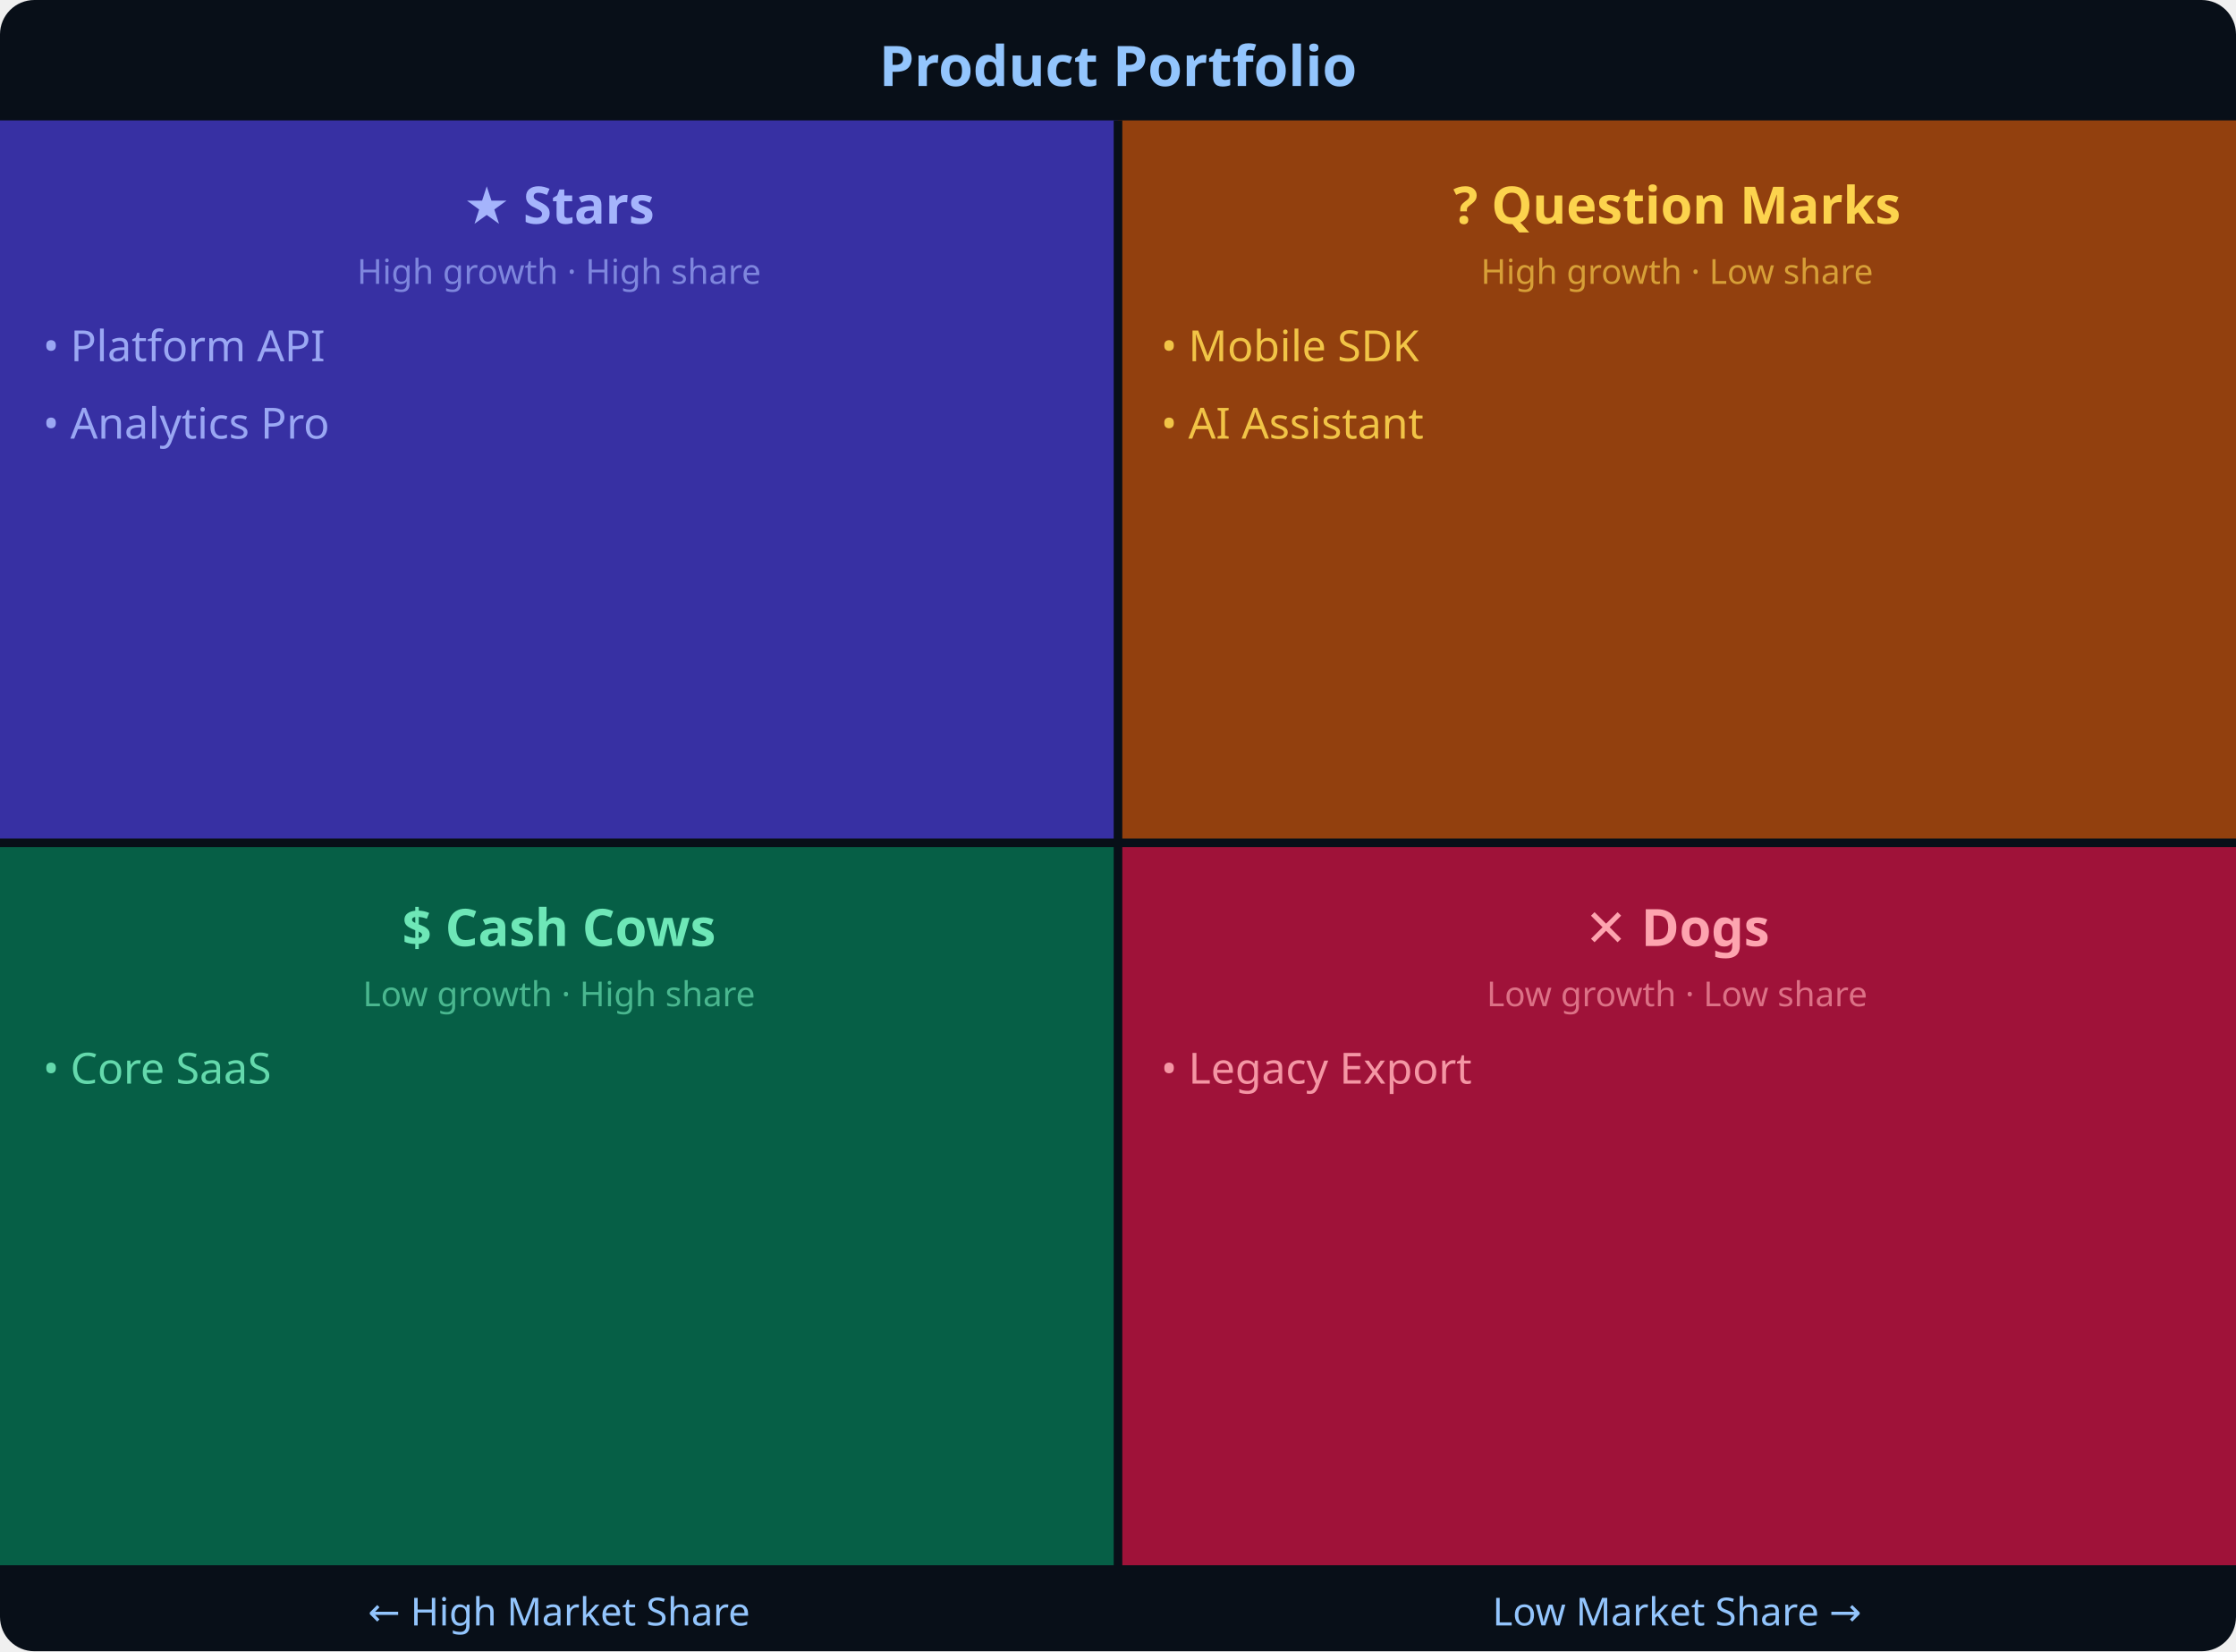
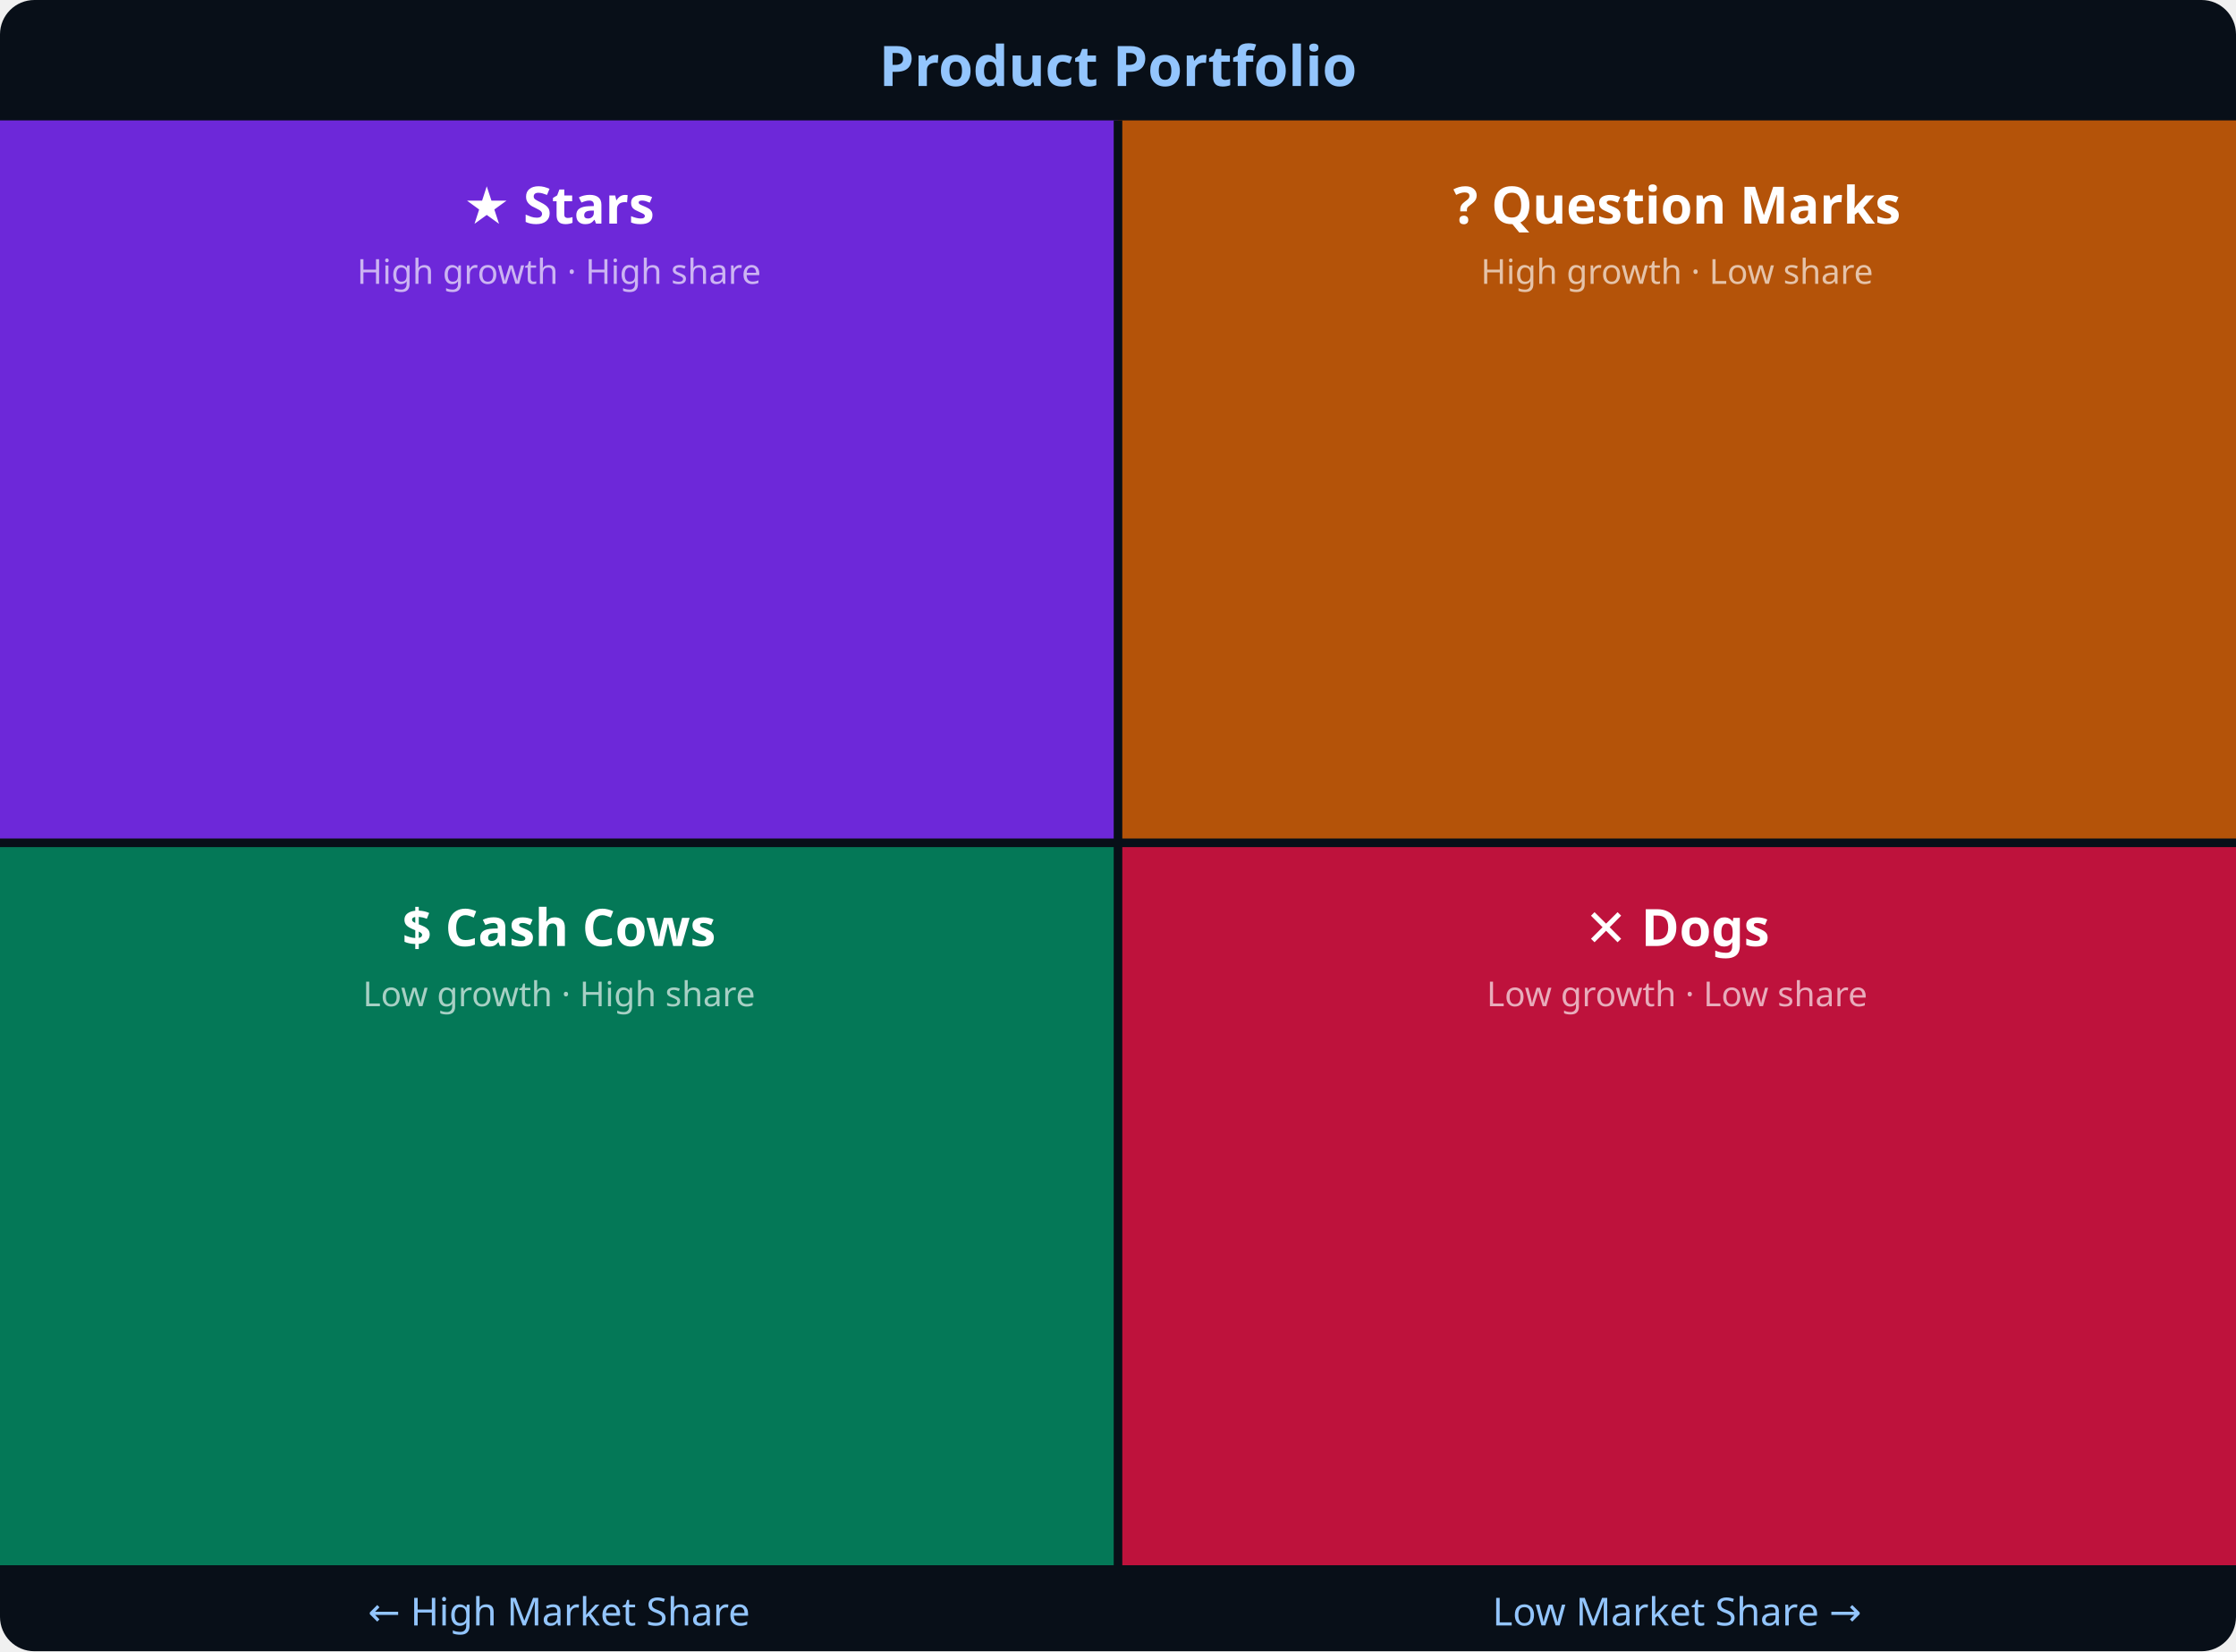
<svg xmlns="http://www.w3.org/2000/svg" viewBox="0 0 520 384" style="width:100%;height:auto">
  <rect width="520" height="384" fill="#080f18" rx="8" />
  <text x="260" y="20" text-anchor="middle" font-size="13" fill="#93c5fd" font-family="system-ui,sans-serif" font-weight="600">Product Portfolio</text>
-   <rect x="0" y="28" width="260" height="168" fill="#3730a3" />
-   <text x="130" y="52" text-anchor="middle" font-size="12" fill="#a5b4fc" font-family="system-ui,sans-serif" font-weight="700">★ Stars</text>
-   <text x="130" y="66" text-anchor="middle" font-size="8" fill="#a5b4fc" font-family="system-ui,sans-serif" opacity="0.65">High growth · High share</text>
-   <text x="10" y="84" font-size="10" fill="#a5b4fc" font-family="system-ui,sans-serif" opacity="0.9">• Platform API</text>
-   <text x="10" y="102" font-size="10" fill="#a5b4fc" font-family="system-ui,sans-serif" opacity="0.9">• Analytics Pro</text>
-   <rect x="260" y="28" width="260" height="168" fill="#92400e" />
-   <text x="390" y="52" text-anchor="middle" font-size="12" fill="#fcd34d" font-family="system-ui,sans-serif" font-weight="700">? Question Marks</text>
-   <text x="390" y="66" text-anchor="middle" font-size="8" fill="#fcd34d" font-family="system-ui,sans-serif" opacity="0.65">High growth · Low share</text>
-   <text x="270" y="84" font-size="10" fill="#fcd34d" font-family="system-ui,sans-serif" opacity="0.9">• Mobile SDK</text>
-   <text x="270" y="102" font-size="10" fill="#fcd34d" font-family="system-ui,sans-serif" opacity="0.9">• AI Assistant</text>
-   <rect x="0" y="196" width="260" height="168" fill="#065f46" />
-   <text x="130" y="220" text-anchor="middle" font-size="12" fill="#6ee7b7" font-family="system-ui,sans-serif" font-weight="700">$ Cash Cows</text>
-   <text x="130" y="234" text-anchor="middle" font-size="8" fill="#6ee7b7" font-family="system-ui,sans-serif" opacity="0.65">Low growth · High share</text>
-   <text x="10" y="252" font-size="10" fill="#6ee7b7" font-family="system-ui,sans-serif" opacity="0.9">• Core SaaS</text>
-   <rect x="260" y="196" width="260" height="168" fill="#9f1239" />
-   <text x="390" y="220" text-anchor="middle" font-size="12" fill="#fda4af" font-family="system-ui,sans-serif" font-weight="700">✕ Dogs</text>
-   <text x="390" y="234" text-anchor="middle" font-size="8" fill="#fda4af" font-family="system-ui,sans-serif" opacity="0.65">Low growth · Low share</text>
-   <text x="270" y="252" font-size="10" fill="#fda4af" font-family="system-ui,sans-serif" opacity="0.9">• Legacy Export</text>
+   <rect x="0" y="28" width="260" height="168" fill="#6d28d9" />
+   <text x="130" y="52" text-anchor="middle" font-size="12" fill="#ffffff" font-family="system-ui,sans-serif" font-weight="700">★ Stars</text>
+   <text x="130" y="66" text-anchor="middle" font-size="8" fill="#ffffff" font-family="system-ui,sans-serif" opacity="0.65">High growth · High share</text>
+   <text x="10" y="84" font-size="10" fill="#ffffff" font-family="system-ui,sans-serif" opacity="0.9" />
+   <text x="10" y="102" font-size="10" fill="#ffffff" font-family="system-ui,sans-serif" opacity="0.9" />
+   <rect x="260" y="28" width="260" height="168" fill="#b45309" />
+   <text x="390" y="52" text-anchor="middle" font-size="12" fill="#ffffff" font-family="system-ui,sans-serif" font-weight="700">? Question Marks</text>
+   <text x="390" y="66" text-anchor="middle" font-size="8" fill="#ffffff" font-family="system-ui,sans-serif" opacity="0.65">High growth · Low share</text>
+   <text x="270" y="84" font-size="10" fill="#ffffff" font-family="system-ui,sans-serif" opacity="0.9" />
+   <text x="270" y="102" font-size="10" fill="#ffffff" font-family="system-ui,sans-serif" opacity="0.9" />
+   <rect x="0" y="196" width="260" height="168" fill="#047857" />
+   <text x="130" y="220" text-anchor="middle" font-size="12" fill="#ffffff" font-family="system-ui,sans-serif" font-weight="700">$ Cash Cows</text>
+   <text x="130" y="234" text-anchor="middle" font-size="8" fill="#ffffff" font-family="system-ui,sans-serif" opacity="0.65">Low growth · High share</text>
+   <text x="10" y="252" font-size="10" fill="#ffffff" font-family="system-ui,sans-serif" opacity="0.9" />
+   <rect x="260" y="196" width="260" height="168" fill="#be123c" />
+   <text x="390" y="220" text-anchor="middle" font-size="12" fill="#ffffff" font-family="system-ui,sans-serif" font-weight="700">✕ Dogs</text>
+   <text x="390" y="234" text-anchor="middle" font-size="8" fill="#ffffff" font-family="system-ui,sans-serif" opacity="0.65">Low growth · Low share</text>
+   <text x="270" y="252" font-size="10" fill="#ffffff" font-family="system-ui,sans-serif" opacity="0.9" />
  <line x1="260" y1="28" x2="260" y2="364" stroke="#080f18" stroke-width="2" />
  <line x1="0" y1="196" x2="520" y2="196" stroke="#080f18" stroke-width="2" />
  <text x="130" y="378" text-anchor="middle" font-size="9" fill="#93c5fd" font-family="system-ui,sans-serif">← High Market Share</text>
  <text x="390" y="378" text-anchor="middle" font-size="9" fill="#93c5fd" font-family="system-ui,sans-serif">Low Market Share →</text>
</svg>
